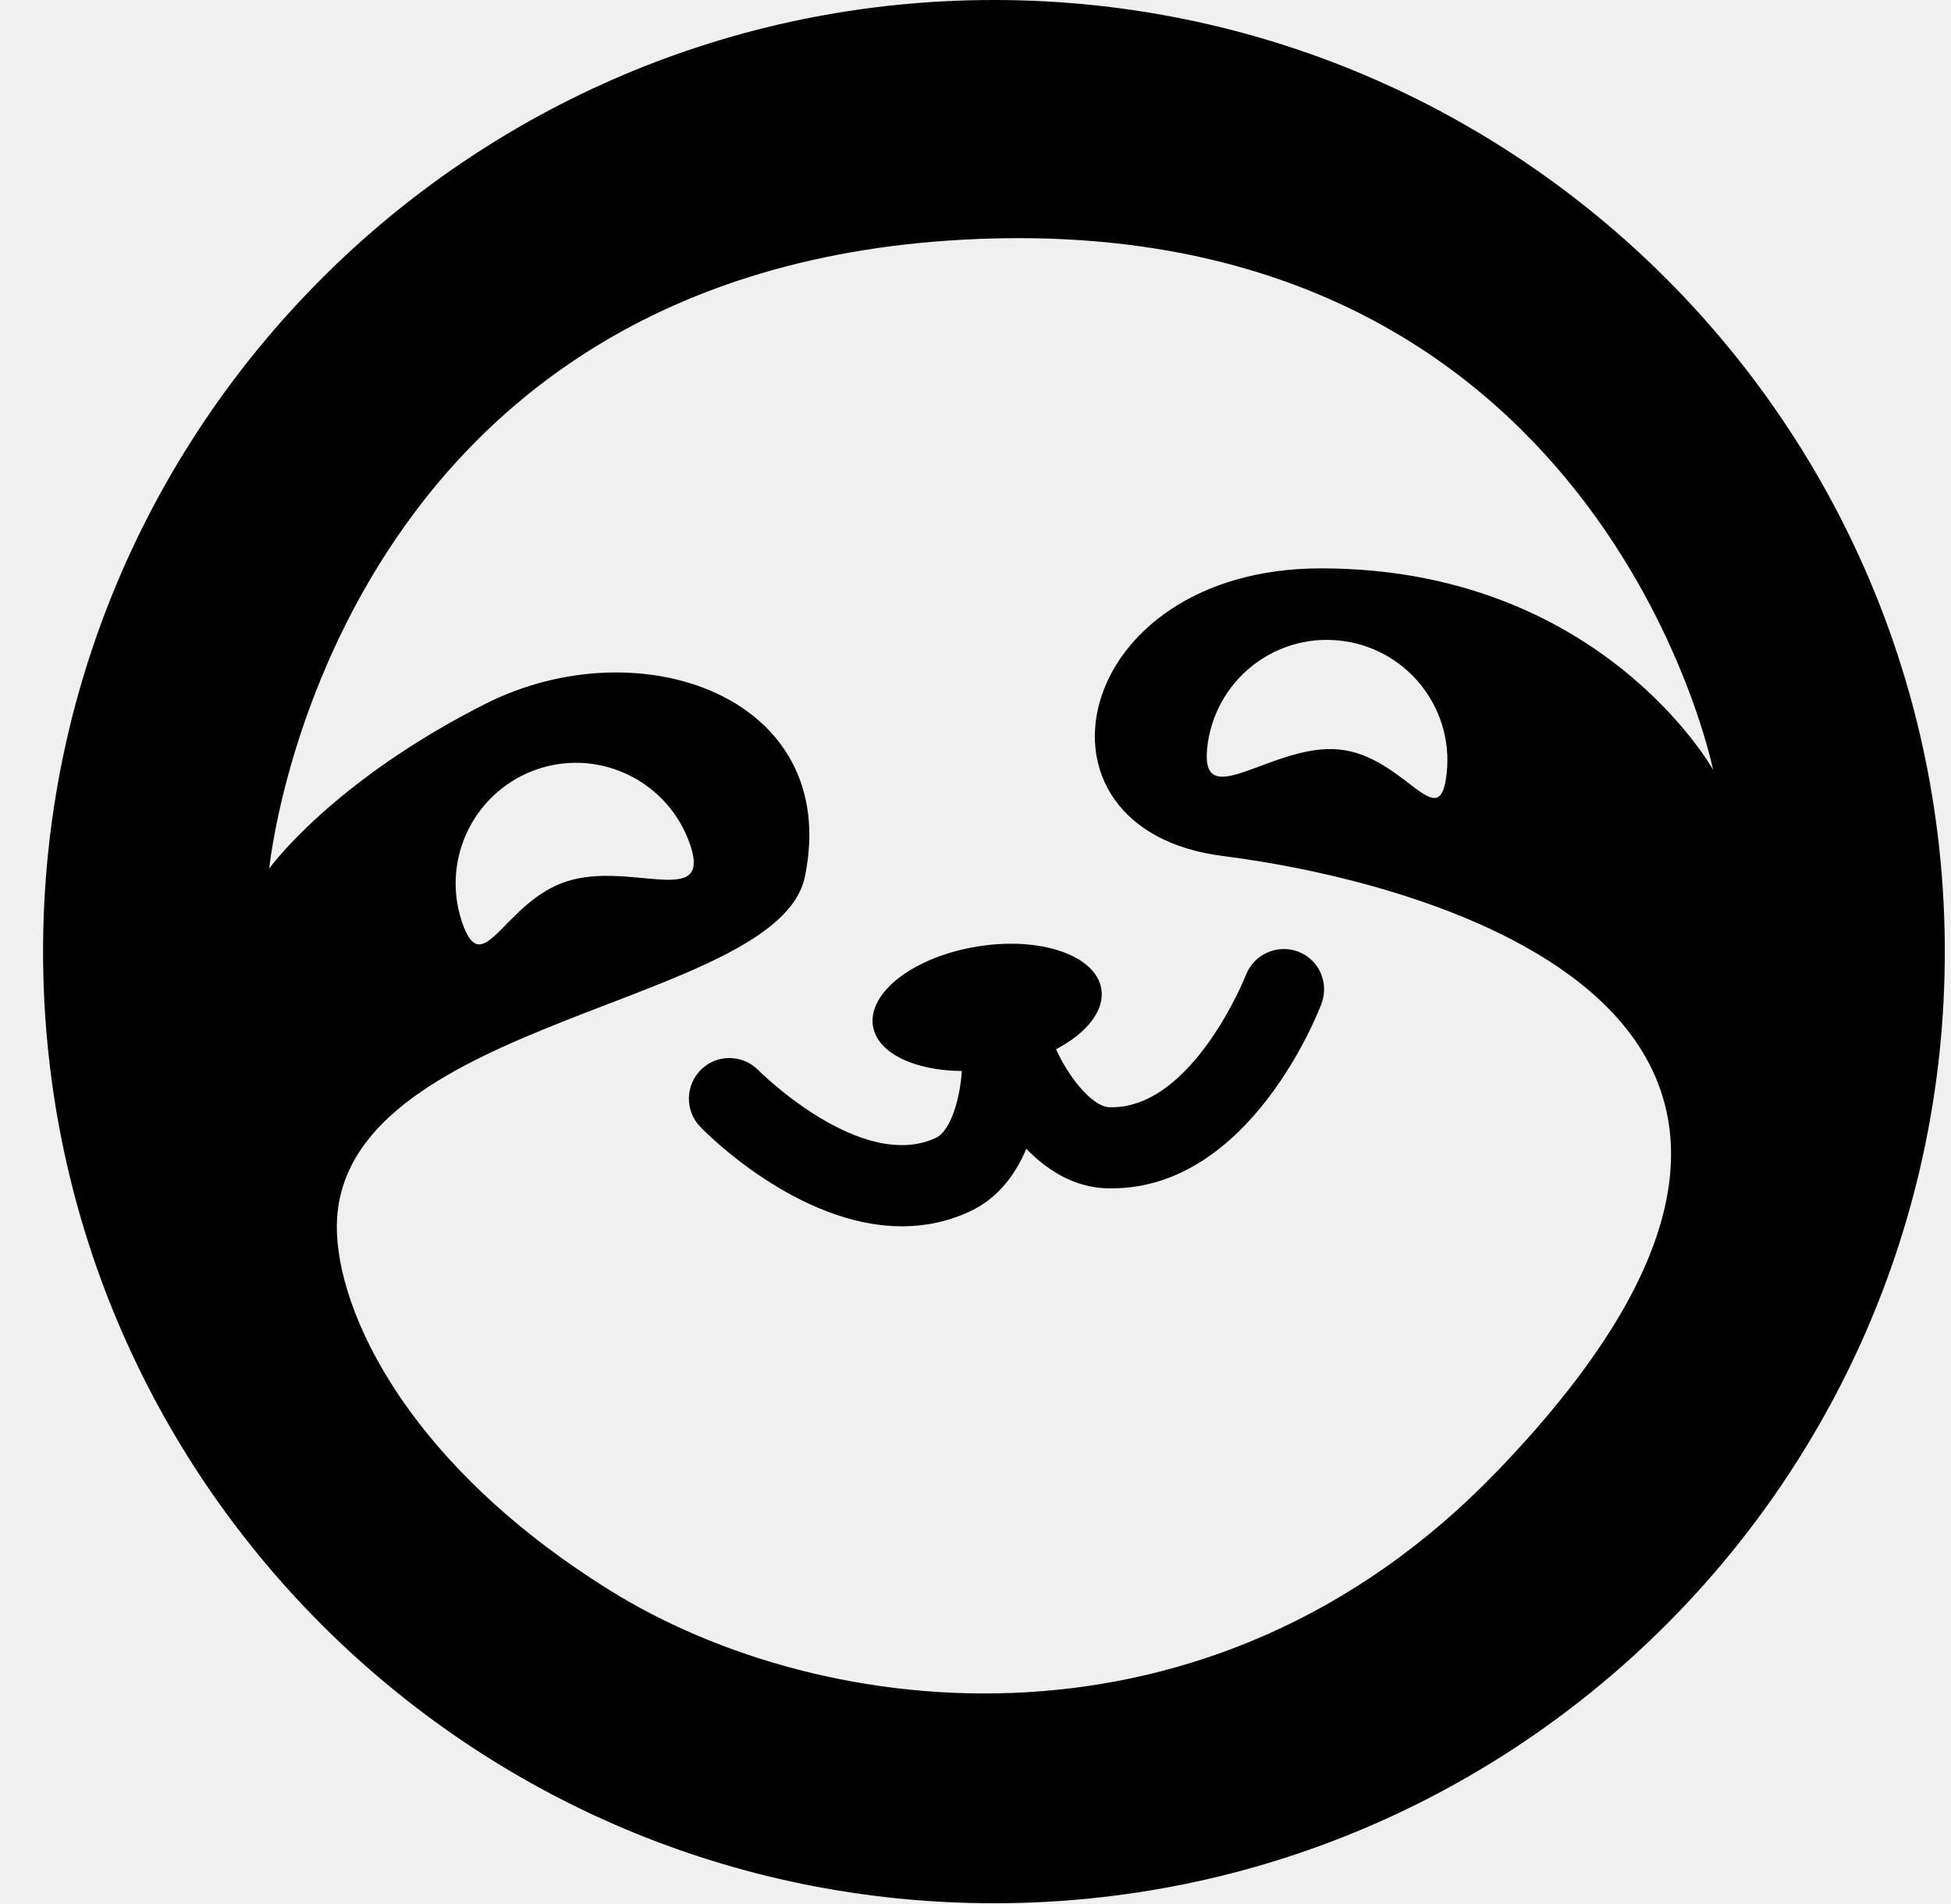
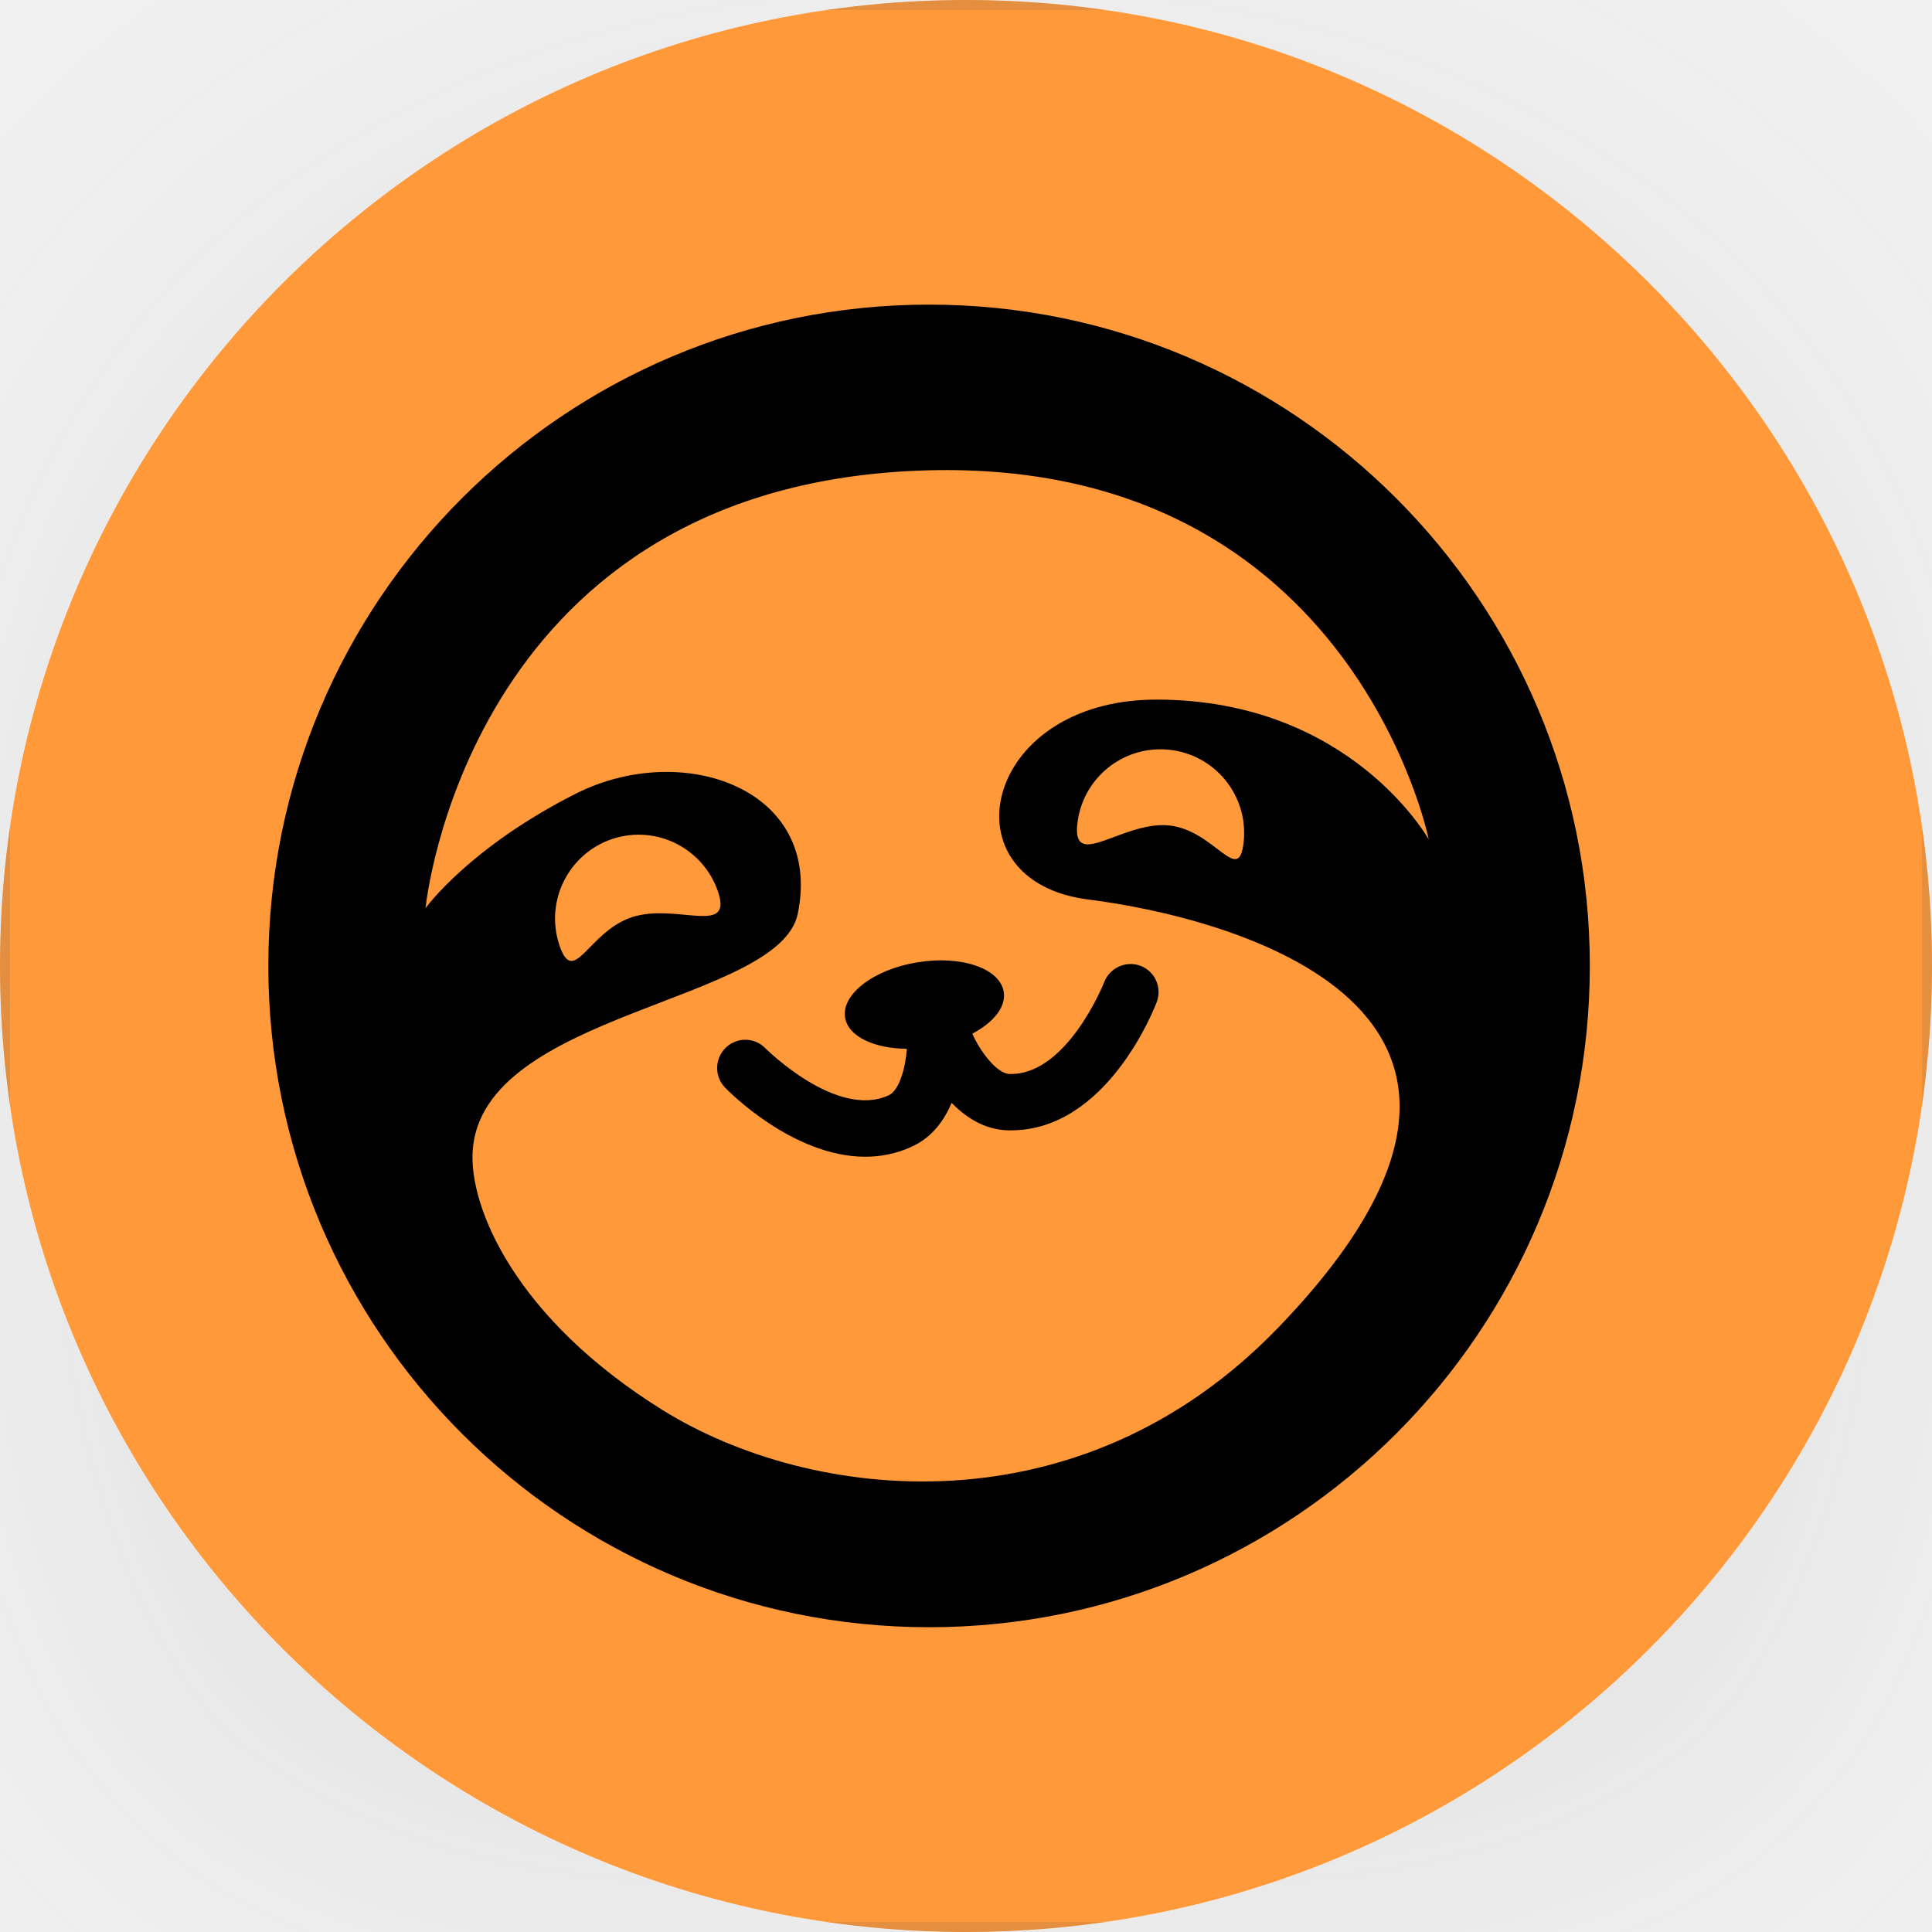
- <svg xmlns="http://www.w3.org/2000/svg" width="41" height="40" viewBox="0 0 41 40" fill="none">
-   <path d="M27.281 20C26.843 19.835 26.351 20.055 26.182 20.493C26.172 20.523 25.073 23.271 23.364 23.271C23.348 23.271 23.335 23.271 23.319 23.271C22.924 23.258 22.414 22.557 22.197 22.058C22.197 22.058 22.197 22.054 22.194 22.051C22.833 21.714 23.218 21.243 23.144 20.785C23.03 20.078 21.863 19.676 20.537 19.893C19.211 20.107 18.232 20.857 18.345 21.564C18.436 22.135 19.221 22.502 20.213 22.509C20.18 23.047 19.992 23.761 19.668 23.914C18.099 24.644 15.969 22.525 15.94 22.496C15.612 22.158 15.074 22.148 14.737 22.476C14.399 22.804 14.39 23.343 14.714 23.68C14.811 23.784 16.763 25.773 18.955 25.773C19.425 25.773 19.908 25.682 20.385 25.459C20.981 25.179 21.344 24.673 21.568 24.144C21.993 24.582 22.56 24.956 23.267 24.975C23.3 24.975 23.332 24.975 23.364 24.975C26.276 24.975 27.712 21.256 27.771 21.094C27.936 20.652 27.716 20.162 27.275 19.997L27.281 20Z" fill="black" />
-   <path d="M20.887 0C9.85 0 0.905 8.953 0.905 20C0.905 31.047 9.85 40 20.887 40C31.924 40 40.87 31.047 40.87 20C40.87 8.953 31.921 0 20.887 0ZM31.444 30.939C25.446 37.16 17.321 36.226 12.824 33.428C8.352 30.647 6.968 27.276 7.085 25.585C7.373 21.389 16.361 21.12 16.915 18.423C17.694 14.642 13.443 13.156 10.204 14.791C6.965 16.427 5.658 18.254 5.658 18.254C5.658 18.254 6.867 5.76 20.242 5.037C33.613 4.313 36 16.177 36 16.177C36 16.177 33.643 11.945 27.761 11.945C22.486 11.945 21.315 17.44 25.702 17.991C29.794 18.507 40.805 21.23 31.448 30.936L31.444 30.939ZM11.316 16.158C12.642 15.723 14.072 16.447 14.51 17.774C14.947 19.101 13.229 18.089 11.899 18.527C10.573 18.962 10.136 20.681 9.701 19.354C9.267 18.027 9.99 16.596 11.316 16.158ZM30.404 16.232C30.264 17.625 29.535 15.892 28.144 15.752C26.753 15.613 25.229 17.122 25.368 15.729C25.508 14.337 26.746 13.321 28.137 13.461C29.528 13.601 30.543 14.84 30.404 16.232Z" fill="black" />
+ <svg xmlns="http://www.w3.org/2000/svg" width="36" height="36" viewBox="0 0 36 36" fill="none">
+   <g clip-path="url(#clip0_2211_10721)">
+     <g filter="url(#filter0_d_2211_10721)">
+       <g clip-path="url(#clip1_2211_10721)">
+         <rect width="36" height="36" rx="4.5" fill="#FF993A" />
+         <rect x="0.093" y="0.093" width="35.814" height="35.814" rx="4.407" stroke="#545458" stroke-opacity="0.16" stroke-width="0.186" />
+         <path d="M21.252 17.997C20.983 17.895 20.679 18.031 20.575 18.301C20.569 18.319 19.892 20.012 18.839 20.012C18.829 20.012 18.821 20.012 18.811 20.012C18.567 20.004 18.254 19.573 18.12 19.265C18.12 19.265 18.12 19.263 18.118 19.261C18.512 19.053 18.749 18.763 18.703 18.481C18.633 18.045 17.914 17.797 17.097 17.931C16.28 18.063 15.677 18.525 15.747 18.961C15.803 19.312 16.286 19.538 16.897 19.543C16.877 19.874 16.762 20.314 16.562 20.408C15.595 20.858 14.282 19.552 14.264 19.535C14.063 19.326 13.731 19.32 13.523 19.523C13.315 19.724 13.309 20.056 13.509 20.264C13.569 20.328 14.772 21.554 16.122 21.554C16.412 21.554 16.71 21.498 17.003 21.36C17.371 21.188 17.595 20.876 17.732 20.55C17.994 20.82 18.344 21.05 18.779 21.062C18.799 21.062 18.819 21.062 18.839 21.062C20.633 21.062 21.518 18.771 21.554 18.671C21.656 18.399 21.52 18.097 21.248 17.995L21.252 17.997Z" fill="black" />
+         <path d="M17.312 5.676C10.512 5.676 5 11.192 5 17.999C5 24.805 10.512 30.321 17.312 30.321C24.112 30.321 29.624 24.805 29.624 17.999C29.624 11.192 24.11 5.676 17.312 5.676ZM23.817 24.739C20.121 28.572 15.114 27.996 12.344 26.273C9.589 24.559 8.736 22.481 8.808 21.44C8.985 18.854 14.523 18.688 14.865 17.027C15.344 14.697 12.725 13.782 10.729 14.789C8.734 15.797 7.929 16.923 7.929 16.923C7.929 16.923 8.674 9.225 16.915 8.779C25.153 8.333 26.623 15.643 26.623 15.643C26.623 15.643 25.171 13.036 21.547 13.036C18.297 13.036 17.576 16.421 20.279 16.761C22.8 17.079 29.584 18.756 23.819 24.737L23.817 24.739ZM11.415 15.631C12.232 15.363 13.113 15.809 13.383 16.627C13.652 17.445 12.593 16.821 11.774 17.091C10.957 17.359 10.688 18.419 10.42 17.601C10.152 16.783 10.598 15.901 11.415 15.631ZM23.175 15.677C23.089 16.535 22.64 15.467 21.783 15.381C20.926 15.295 19.987 16.225 20.073 15.367C20.159 14.509 20.922 13.884 21.779 13.97C22.636 14.056 23.261 14.819 23.175 15.677Z" fill="black" />
+       </g>
+     </g>
+   </g>
+   <defs>
+     <filter id="filter0_d_2211_10721" x="-11.25" y="-9" width="58.5" height="58.5" filterUnits="userSpaceOnUse" color-interpolation-filters="sRGB">
+       <feFlood flood-opacity="0" result="BackgroundImageFix" />
+       <feColorMatrix in="SourceAlpha" type="matrix" values="0 0 0 0 0 0 0 0 0 0 0 0 0 0 0 0 0 0 127 0" result="hardAlpha" />
+       <feOffset dy="2.25" />
+       <feGaussianBlur stdDeviation="5.625" />
+       <feComposite in2="hardAlpha" operator="out" />
+       <feColorMatrix type="matrix" values="0 0 0 0 0.329 0 0 0 0 0.329 0 0 0 0 0.345 0 0 0 0.1 0" />
+       <feBlend mode="normal" in2="BackgroundImageFix" result="effect1_dropShadow_2211_10721" />
+       <feBlend mode="normal" in="SourceGraphic" in2="effect1_dropShadow_2211_10721" result="shape" />
+     </filter>
+     <clipPath id="clip0_2211_10721">
+       <rect width="36" height="36" fill="white" />
+     </clipPath>
+     <clipPath id="clip1_2211_10721">
+       <rect width="36" height="36" rx="18" fill="white" />
+     </clipPath>
+   </defs>
</svg>
